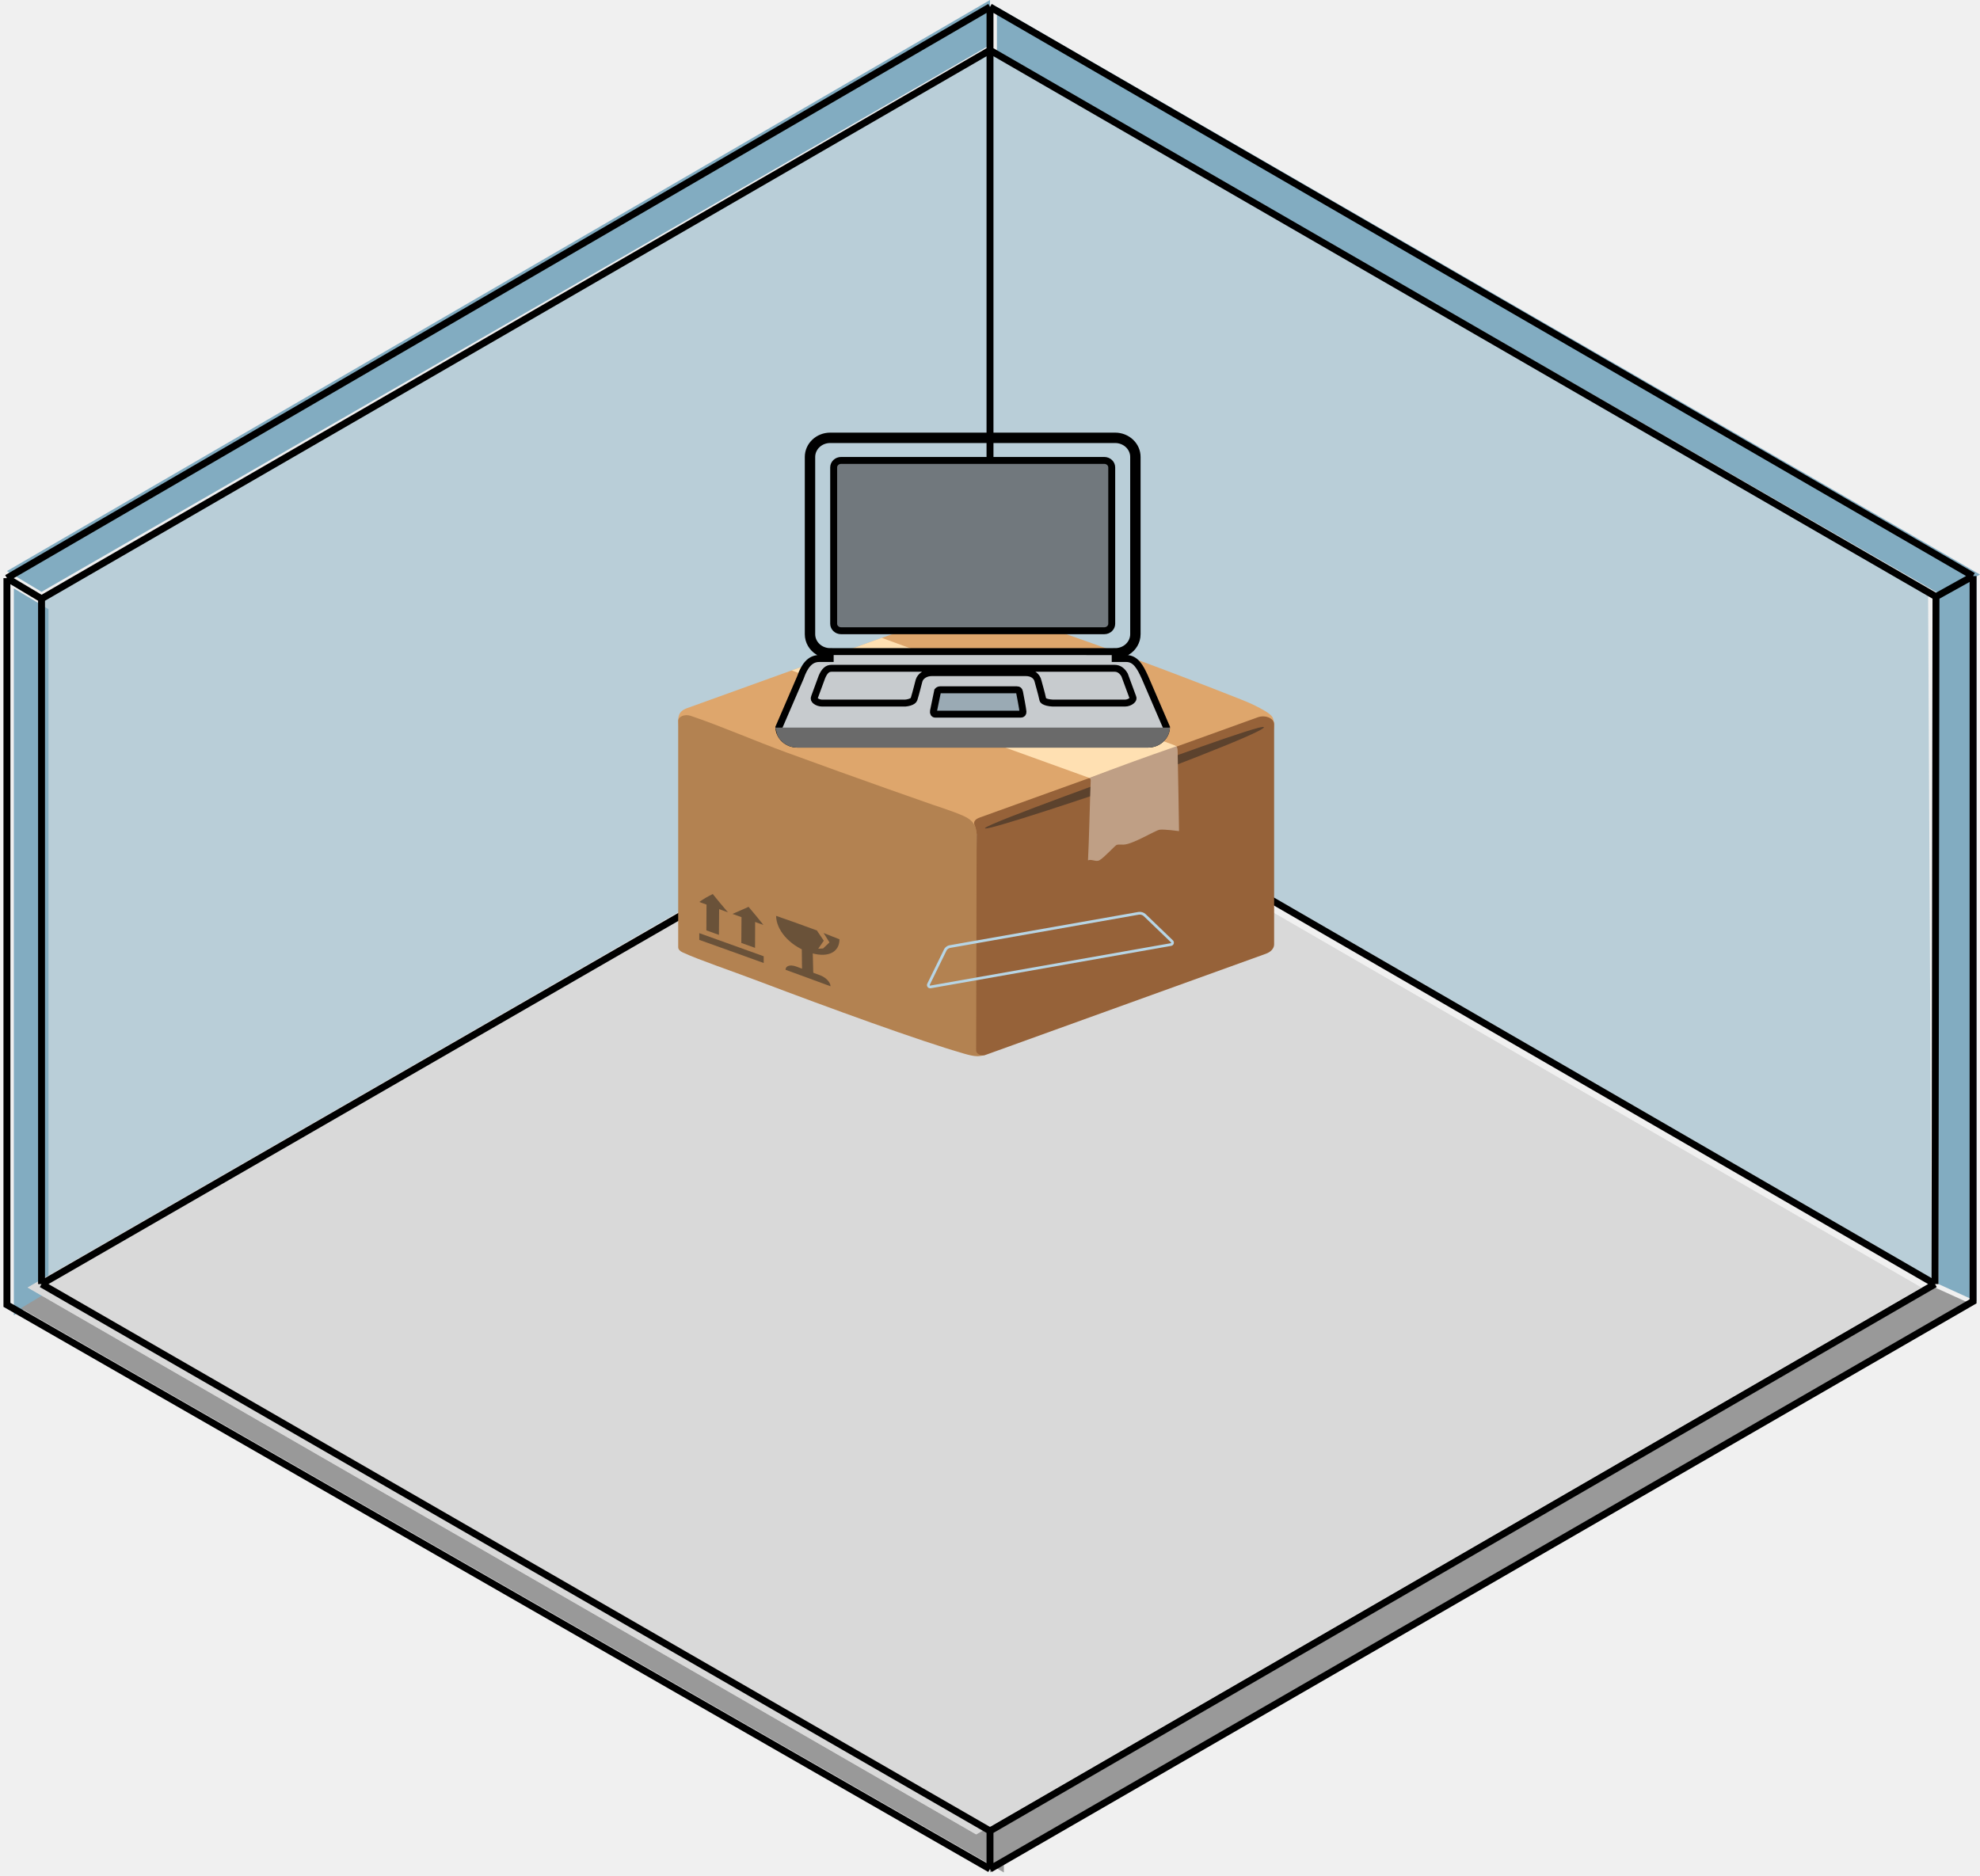
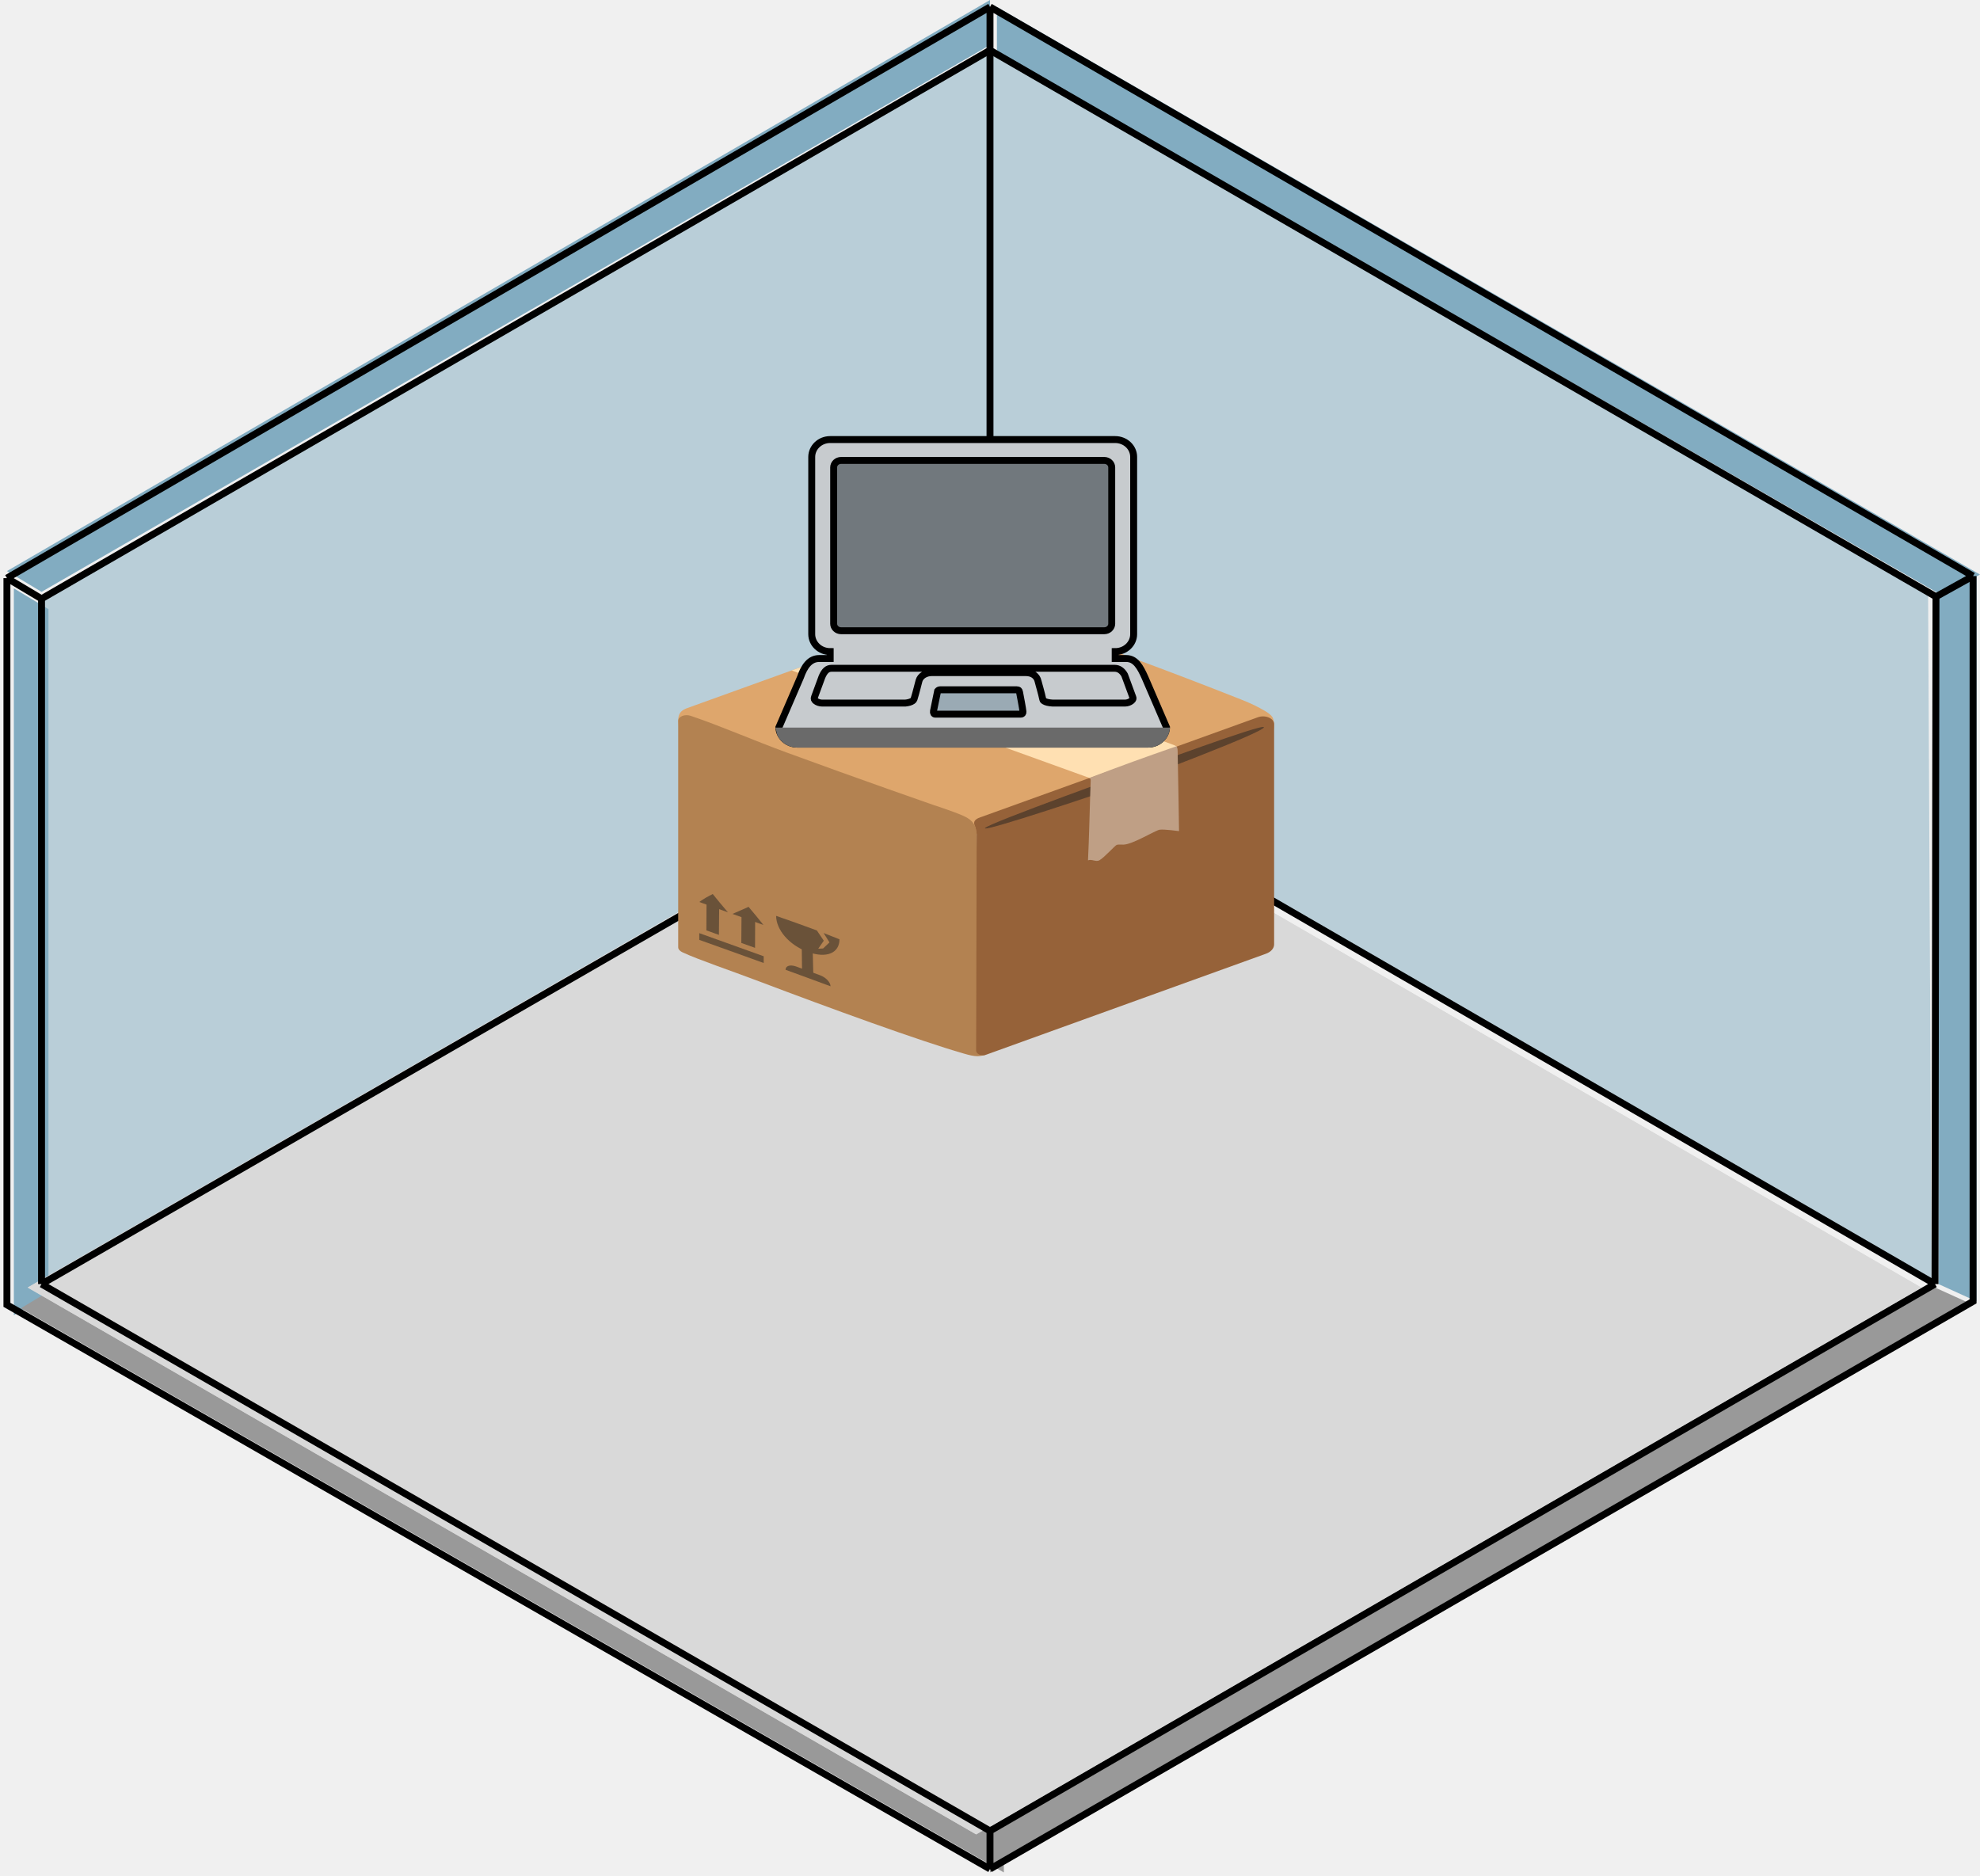
<svg xmlns="http://www.w3.org/2000/svg" width="286" height="271" fill="none" viewBox="0 0 286 271">
  <path fill="#82ACC1" d="m6 85.5-5-3L143 0v6.5L6 85.5ZM2 190V85l5 3v99l-5 3ZM144 7.5V1l142 82-5.5 3L144 7.5Z" />
  <path fill="#82ACC1" fill-opacity=".5" d="M6 185V86L143 7l-.5 99L6 185Z" />
  <path fill="#82ACC1" fill-opacity=".5" d="M142.965 7v99L279 185l-.496-99L142.965 7Z" />
  <path fill="#82ACC1" d="M280 185.5V86l5.5-3v105l-5.5-2.5Z" />
  <path fill="#999" d="m8 186-5 3 142 81.5V265L8 186Z" />
  <path fill="#999" d="M143 270.5V265l136.5-79 5.5 2.5-142 82Z" />
  <path fill="#D9D9D9" d="M141 265 4 186l137-79 136.5 79L141 265Z" />
  <path fill="#D9D9D9" d="M141 265 4 186l137-79 136.5 79L141 265Z" />
  <path stroke="#000" d="M1 83.517 143 1M1 83.517V188.5L143 270M1 83.517 6 86.5M143 1l142 82.22M143 1v6.256m142 75.963V188l-142 82M285 83.22l-5.358 2.978M143 270v-5.5M6 86.5v99m0-99L143 7.256M6 185.5l137 79m-137-79 137-79m0 158 136.5-79m0 0 .142-99.302M279.5 185.5l-136.5-79m136.642-20.302L143 7.256m0 0V106.5" />
  <g clip-path="url(#a)">
-     <path fill="#DEA66C" d="m139.859 87.647-40.75 14.706c-.89.366-1.148.913-1.14 1.706l.078.99 43.023 15.443 42.922-15.197s.047-.153.047-.689c0 0-.039-.706-.266-1.034-.25-.372-.781-.705-1.125-.908-.914-.53-1.828-1.001-3.382-1.613-22.29-8.821-36.946-13.366-36.946-13.366-.945-.246-1.726-.333-2.461-.038Z" />
+     <path fill="#DEA66C" d="m139.859 87.647-40.75 14.705c-.89.367-1.148.914-1.14 1.707l.078.99 43.023 15.443 42.922-15.197s.047-.153.047-.689c0 0-.039-.706-.266-1.034-.25-.372-.781-.705-1.125-.908-.914-.53-1.828-1.001-3.382-1.613-22.29-8.821-36.946-13.366-36.946-13.366-.945-.246-1.726-.333-2.461-.038Z" />
    <path fill="#B38251" d="M98.61 137.588c2.374 1.099 6.71 2.543 11.093 4.205 10.188 3.861 23.063 8.553 29.469 10.396.867.252 1.383.372 1.984.394.446.016 1.18-.191 1.18-.191s-1.195-30.182-1.266-31.905c-.07-1.684-1.078-2.242-1.968-2.647-1.391-.623-4.407-1.597-4.407-1.597s-10.562-3.675-21.109-7.547c-5.016-1.843-9.25-3.729-13.805-5.282-.836-.279-1.82.071-1.82.727v32.703c0 .312.273.574.648.744Z" />
    <path fill="#966239" d="m182.859 137.779-40.437 14.596c-.649.235-1.422-.093-1.422-.607l.07-31.271c0-.3-.133-.962-.265-1.225-.368-.765.429-1.071.789-1.197l40.109-14.46c1.063-.382 2.336.159 2.336.996v31.822c0 .564-.453 1.083-1.18 1.346Z" />
    <path fill="#212121" d="M164.797 111.026s-22.164 7.935-22.524 8.607c-.359.668 17.391-5.304 19.469-6.054 2.352-.847 20.821-7.76 20.821-8.52.007-.623-17.766 5.967-17.766 5.967Z" opacity=".5" />
    <g opacity=".5">
-       <path fill="#212121" d="M101.008 135.777c2.883 1.018 5.742 2.068 9.304 3.342v-.974c-3.546-1.268-6.414-2.313-9.304-3.341v.973Zm6.07.443c.813.29 1.219.438 1.985.711.007-1.695.007-2.543.015-4.238a513.56 513.56 0 0 1-1.969-.706c-.015 1.696-.023 2.538-.031 4.233Zm-5.047-1.815c.672.24 1.047.377 1.813.65l.039-4.221c-.774-.279-1.149-.411-1.828-.662-.008 1.695-.016 2.543-.024 4.233Z" />
+       <path fill="#212121" d="M101.008 135.777c2.883 1.018 5.742 2.068 9.304 3.342v-.974c-3.546-1.268-6.414-2.313-9.304-3.341v.973Zm6.07.443c.813.29 1.219.438 1.984.711.008-1.695.008-2.543.016-4.238a513.56 513.56 0 0 1-1.969-.706c-.015 1.696-.023 2.538-.031 4.233Zm-5.047-1.815c.672.24 1.047.377 1.813.65l.039-4.221c-.774-.279-1.149-.411-1.828-.662-.008 1.695-.016 2.543-.024 4.233Z" />
      <path fill="#212121" d="M105.805 132.026c1.851.662 2.836 1.017 4.468 1.597-.812-1.034-1.257-1.559-2.148-2.62-.914.416-1.391.618-2.32 1.023Zm-4.797-1.723c1.383.503 2.312.837 4.14 1.493-.906-1.066-1.359-1.597-2.195-2.641-.851.432-1.25.656-1.945 1.148Z" />
    </g>
    <g opacity=".5">
      <path fill="#212121" d="M115.852 140.453c.648.235.984.361 1.632.596-.046-2.012-.07-3.019-.125-5.031-.625-.23-.937-.345-1.562-.569.023 2.002.031 3.003.055 5.004Z" />
      <path fill="#212121" d="M113.469 140.098c2.375.875 4.219 1.531 6.5 2.384-.016-.574-.649-1.269-1.508-1.591-1.344-.498-2.109-.772-3.469-1.269-.875-.312-1.523-.088-1.523.476Zm4.523-5.682 1 1.482c-.312.464-.476.7-.805 1.159l.704-.038c.375-.35.562-.525.922-.875a71.607 71.607 0 0 0-.844-1.357 98.27 98.27 0 0 1 2.289.908c0 1.958-1.828 2.822-4.578 1.816-2.75-1.001-4.571-3.238-4.571-5.201 2.047.716 3.422 1.187 5.883 2.106Z" />
    </g>
    <path fill="#FFE0B2" d="M169.703 107.69c-.391-.203-42.336-15.543-42.336-15.543l-13.015 4.71 43.007 15.525.024.016 12.586-4.511s-.024-.044-.094-.099c-.055-.033-.148-.082-.172-.098Z" />
    <path fill="#BF9F85" d="M169.906 107.821a387.147 387.147 0 0 0-12.547 4.561.42.42 0 0 1 .188.372c-.024.634-.039 1.138-.063 1.767-.109 3.253-.171 6.513-.328 9.767.524-.219 1.156.262 1.633 0 .734-.405 2.297-2.188 2.531-2.242.313-.072.649-.017.969-.028 1.406-.055 4.555-2.062 5.227-2.155.648-.087 2.789.203 2.789.203s-.149-9.926-.203-11.594c-.016-.591-.196-.651-.196-.651Z" />
  </g>
-   <path fill="#B7D5E5" d="M164.513 132.131a.858.858 0 0 1 .702.225l3.926 3.778c.024.02.028.047.022.076-.011.03-.028.044-.059.05l-34.73 6.124a.07.07 0 0 1-.072-.027.068.068 0 0 1-.016-.038.062.062 0 0 1 .01-.04l2.367-4.844.005-.013.006-.013a.767.767 0 0 1 .564-.469l27.275-4.809Zm-.069-.388-27.278 4.81c-.373.065-.71.339-.859.706l-2.367 4.844a.468.468 0 0 0 .502.665l34.734-6.124a.468.468 0 0 0 .244-.797l-3.927-3.778a1.254 1.254 0 0 0-1.049-.326Z" />
  <g clip-path="url(#b)">
-     <path fill="#C7CBCE" stroke="#000" d="M119.917 94.132h-1.584c-.053 0-.106.001-.158.004-.858-.54-1.425-1.465-1.425-2.516V66.012c0-1.663 1.419-3.012 3.167-3.012h41.166c.417 0 .829.08 1.214.231.385.152.734.374 1.028.654.294.28.527.611.686.976.159.365.24.756.239 1.151V91.62c0 1.051-.567 1.977-1.425 2.516l-42.908-.004Zm0 0v1h-1.584c-.708 0-1.239.297-1.669.775-.443.493-.771 1.174-1.025 1.902l-.006.017-.007.016-3.124 7.243c.055 1.322 1.205 2.415 2.665 2.415h50.666c1.46 0 2.61-1.093 2.665-2.414l-3.122-7.239c-.333-.73-.661-1.416-1.098-1.925-.419-.49-.916-.79-1.611-.79h-1.584v-1c1.496 0 2.667-1.148 2.667-2.512V66.011a2.355 2.355 0 0 0-.198-.95 2.5 2.5 0 0 0-.571-.814 2.694 2.694 0 0 0-.867-.55 2.83 2.83 0 0 0-1.031-.197h-41.166c-1.496 0-2.667 1.148-2.667 2.512V91.62c0 1.364 1.171 2.512 2.667 2.512Z" />
+     <path fill="#C7CBCE" stroke="#000" d="M119.917 95.132v-1c-1.496 0-2.667-1.148-2.667-2.512V66.012c0-1.364 1.171-2.512 2.667-2.512h41.166c.354 0 .705.068 1.031.196.326.129.62.316.867.551a2.5 2.5 0 0 1 .571.814c.132.302.199.625.198.95V91.62c0 1.364-1.171 2.512-2.667 2.512v1h1.584c.695 0 1.192.3 1.611.79.437.509.765 1.195 1.098 1.925l3.122 7.239c-.055 1.321-1.205 2.414-2.665 2.414h-50.666c-1.46 0-2.61-1.093-2.665-2.415l3.124-7.243.007-.016.006-.017c.254-.728.582-1.409 1.025-1.902.43-.478.961-.775 1.669-.775h1.584Z" />
    <path fill="#6A6A6A" d="m112.013 105.112.009.086.269 1.038c.25.524.654.97 1.164 1.282.51.313 1.104.48 1.712.482h50.666a3.261 3.261 0 0 0 2.19-.843 2.928 2.928 0 0 0 .964-2.045h-56.974Z" />
    <path fill="#71787D" stroke="#000" d="M160.583 90.113c0 .533-.46 1.006-1.083 1.006h-38c-.622 0-1.083-.474-1.083-1.006V67.52c0-.533.461-1.006 1.083-1.006h38c.623 0 1.083.474 1.083 1.006v22.593Z" />
-     <path fill="#C7CBCE" stroke="#000" d="m163.632 100.736.005.013.005.013c.052.118.041.273-.195.471-.24.201-.607.336-.926.336h-10.446l-.047-.002a4.056 4.056 0 0 1-.73-.102 1.69 1.69 0 0 1-.503-.196c-.12-.078-.15-.14-.158-.18v-.001a28.178 28.178 0 0 0-.404-1.613 66.053 66.053 0 0 0-.133-.478 17.28 17.28 0 0 1-.158-.586v-.001a1.488 1.488 0 0 0-.576-.897c-.315-.23-.721-.345-1.196-.345h-13.582c-.904 0-1.64.494-1.835 1.155-.025.085-.076.285-.143.543l-.142.551a38.472 38.472 0 0 1-.446 1.592c-.051.164-.258.326-.64.443a3.072 3.072 0 0 1-.608.116l-.036.002h-11.984c-.337 0-.705-.122-.936-.307a.593.593 0 0 1-.197-.251.372.372 0 0 1 .016-.267l.003-.008 1.086-2.955c.368-.871.8-1.237 1.365-1.237h40.926c.615 0 1.097.384 1.425.965l1.19 3.226Z" />
+     <path fill="#C7CBCE" stroke="#000" d="m163.632 100.736.005.013.005.013c.052.118.041.273-.195.471-.24.201-.607.336-.926.336h-10.446l-.047-.002a4.056 4.056 0 0 1-.73-.102 1.69 1.69 0 0 1-.503-.196c-.12-.078-.15-.14-.158-.18v-.001a28.178 28.178 0 0 0-.404-1.613 64.775 64.775 0 0 0-.133-.478 17.28 17.28 0 0 1-.158-.586v-.001a1.488 1.488 0 0 0-.576-.897c-.315-.23-.721-.345-1.196-.345h-13.582c-.904 0-1.64.494-1.835 1.155-.025.085-.076.285-.143.543l-.142.551a38.472 38.472 0 0 1-.446 1.592c-.051.164-.258.326-.64.443a3.072 3.072 0 0 1-.608.116l-.036.002h-11.984c-.337 0-.705-.122-.936-.307a.593.593 0 0 1-.197-.251.372.372 0 0 1 .016-.267l.003-.008 1.086-2.955c.368-.871.8-1.237 1.365-1.237h40.926c.615 0 1.097.384 1.425.965l1.19 3.226Z" />
    <path fill="#9AAAB4" stroke="#000" d="M135.437 99.816a.485.485 0 0 1 .34-.166h11.107c.148 0 .22.037.257.068.037.03.092.1.123.26l.037.195c.059.303.152.788.24 1.271.114.625.211 1.195.223 1.384a.335.335 0 0 1-.071.244c-.039.045-.114.097-.266.097h-12.32c-.134 0-.189-.048-.222-.098a.46.46 0 0 1-.051-.329l.603-2.926Zm0 0c-.03.175-.142.702-.257 1.247l-.029.135c-.137.649-.277 1.307-.317 1.544l.603-2.926Zm-.007.01.001-.001-.001.001Z" />
  </g>
  <defs>
    <clipPath id="a">
      <path fill="#fff" d="M0 0h100v70H0z" transform="translate(91 85)" />
    </clipPath>
    <clipPath id="b">
      <path fill="#fff" d="M0 0h57v54H0z" transform="translate(112 54)" />
    </clipPath>
  </defs>
</svg>
